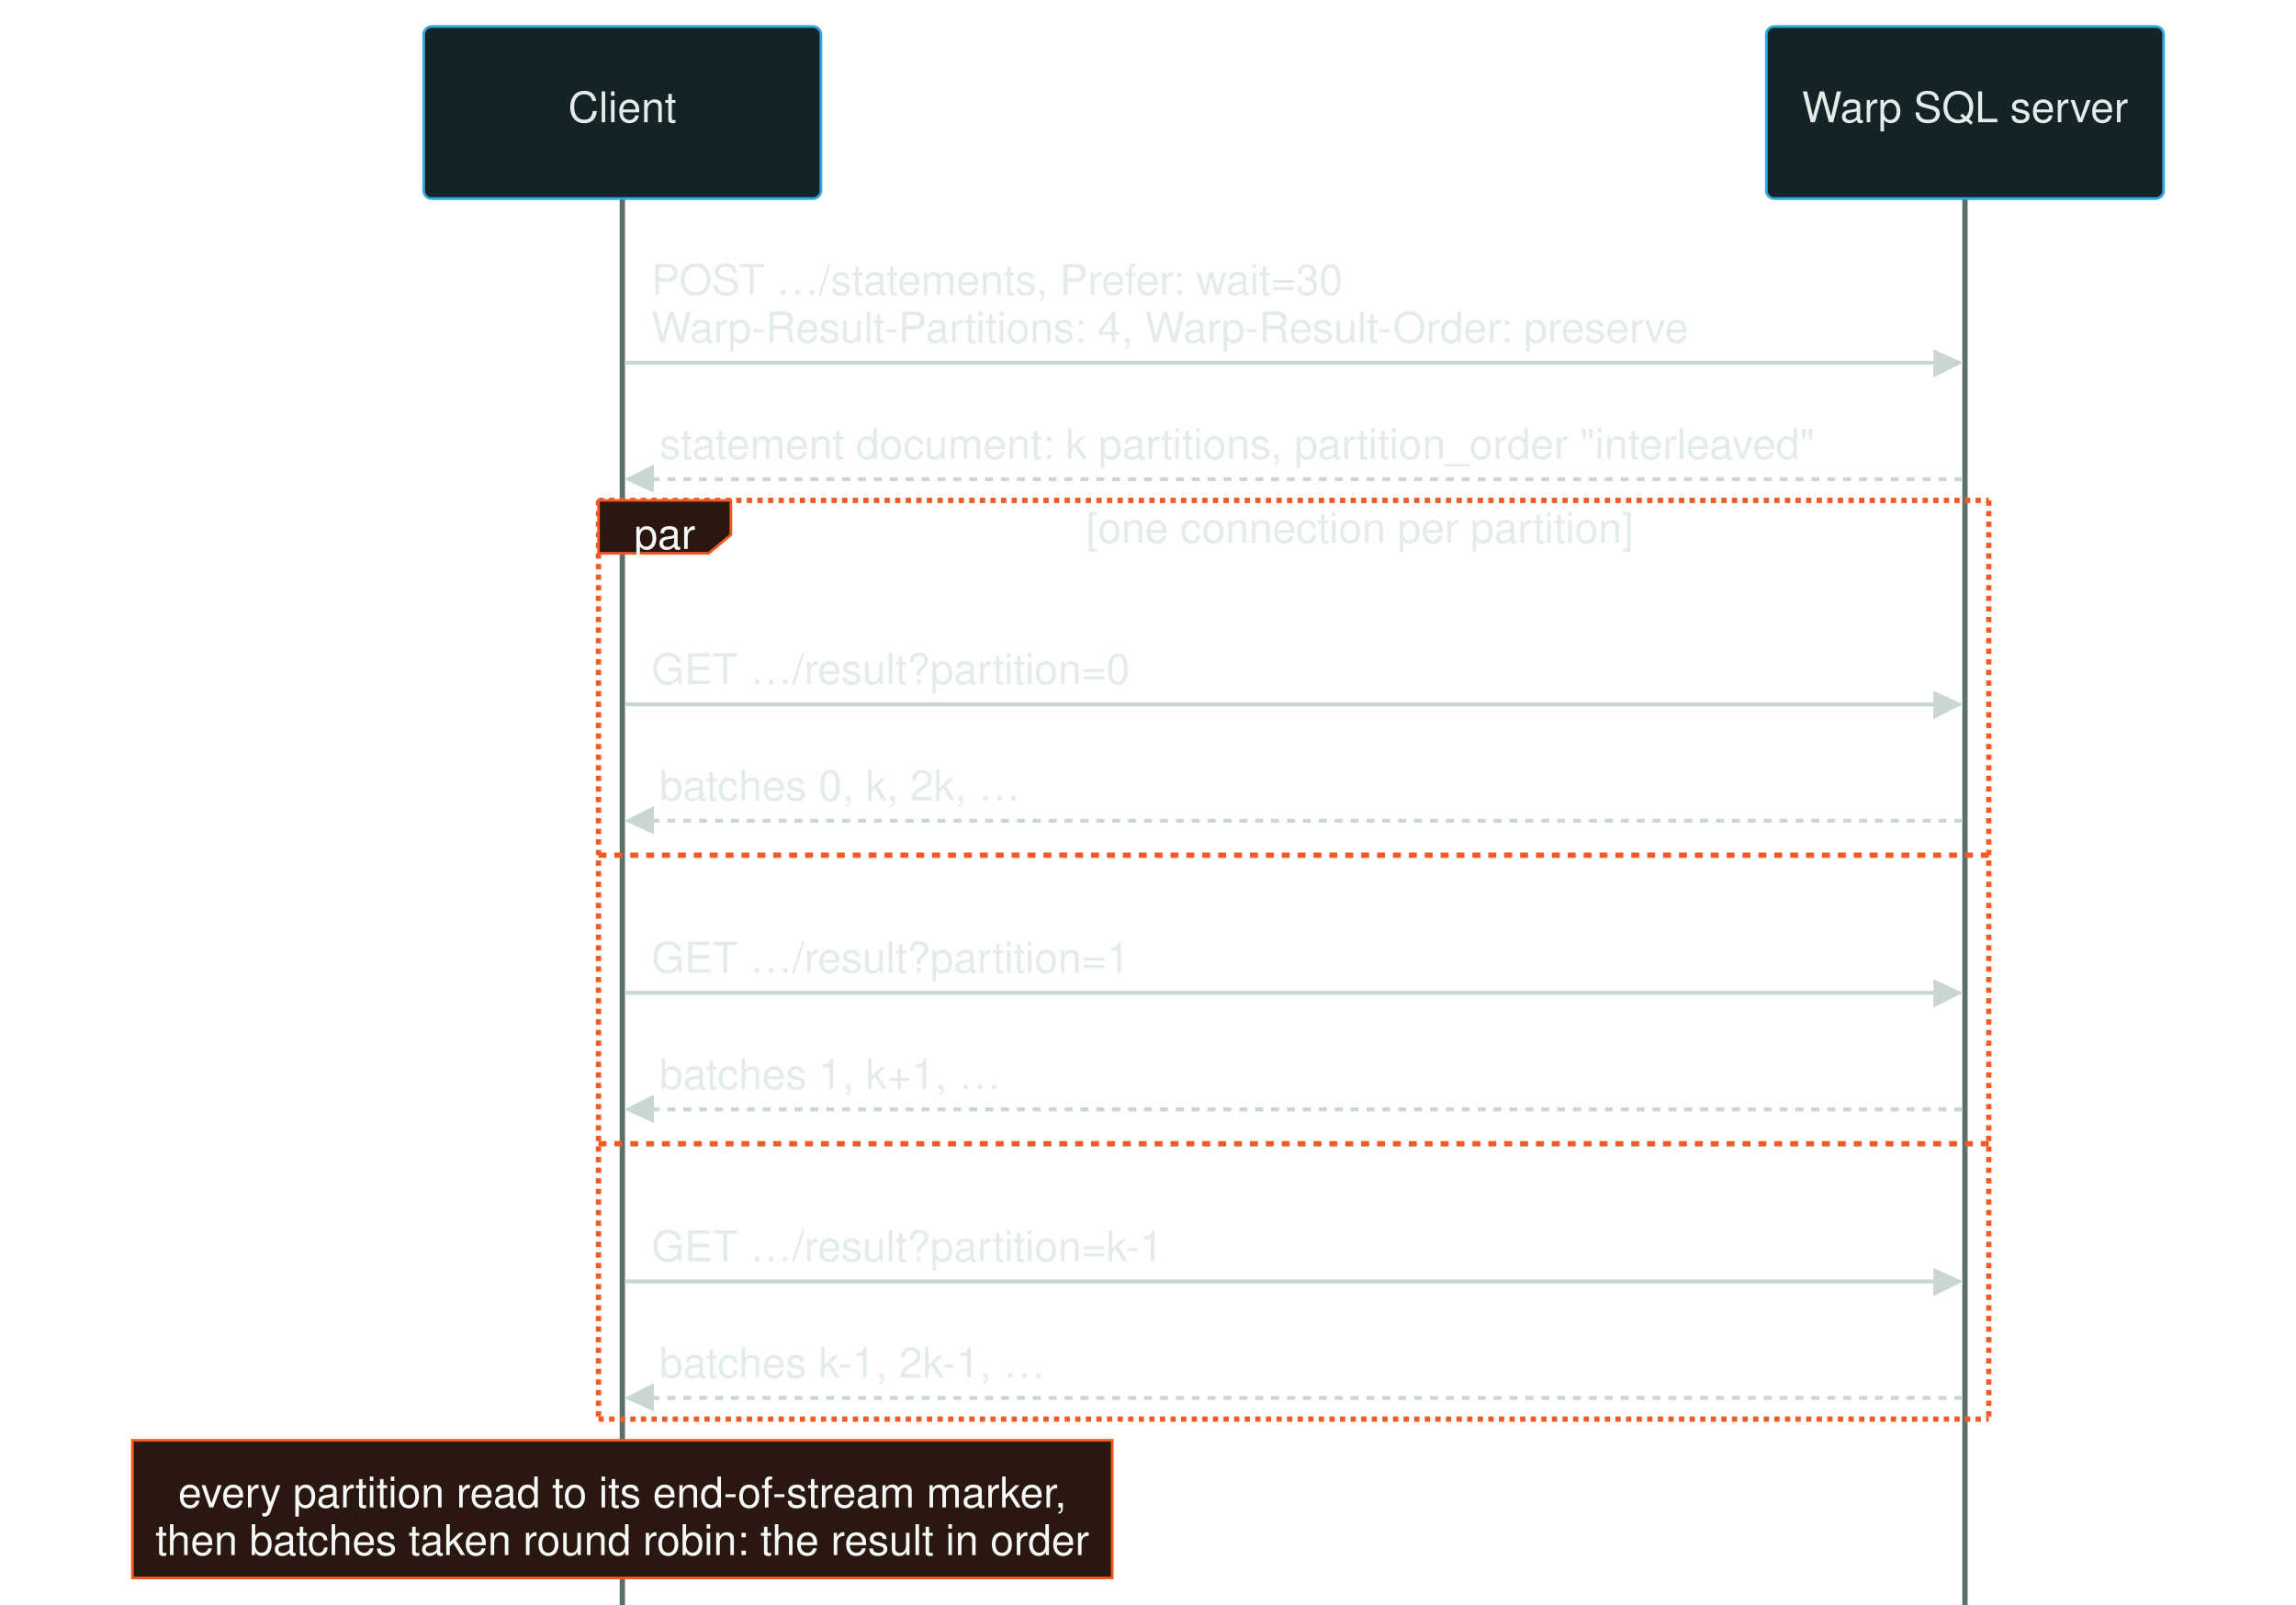
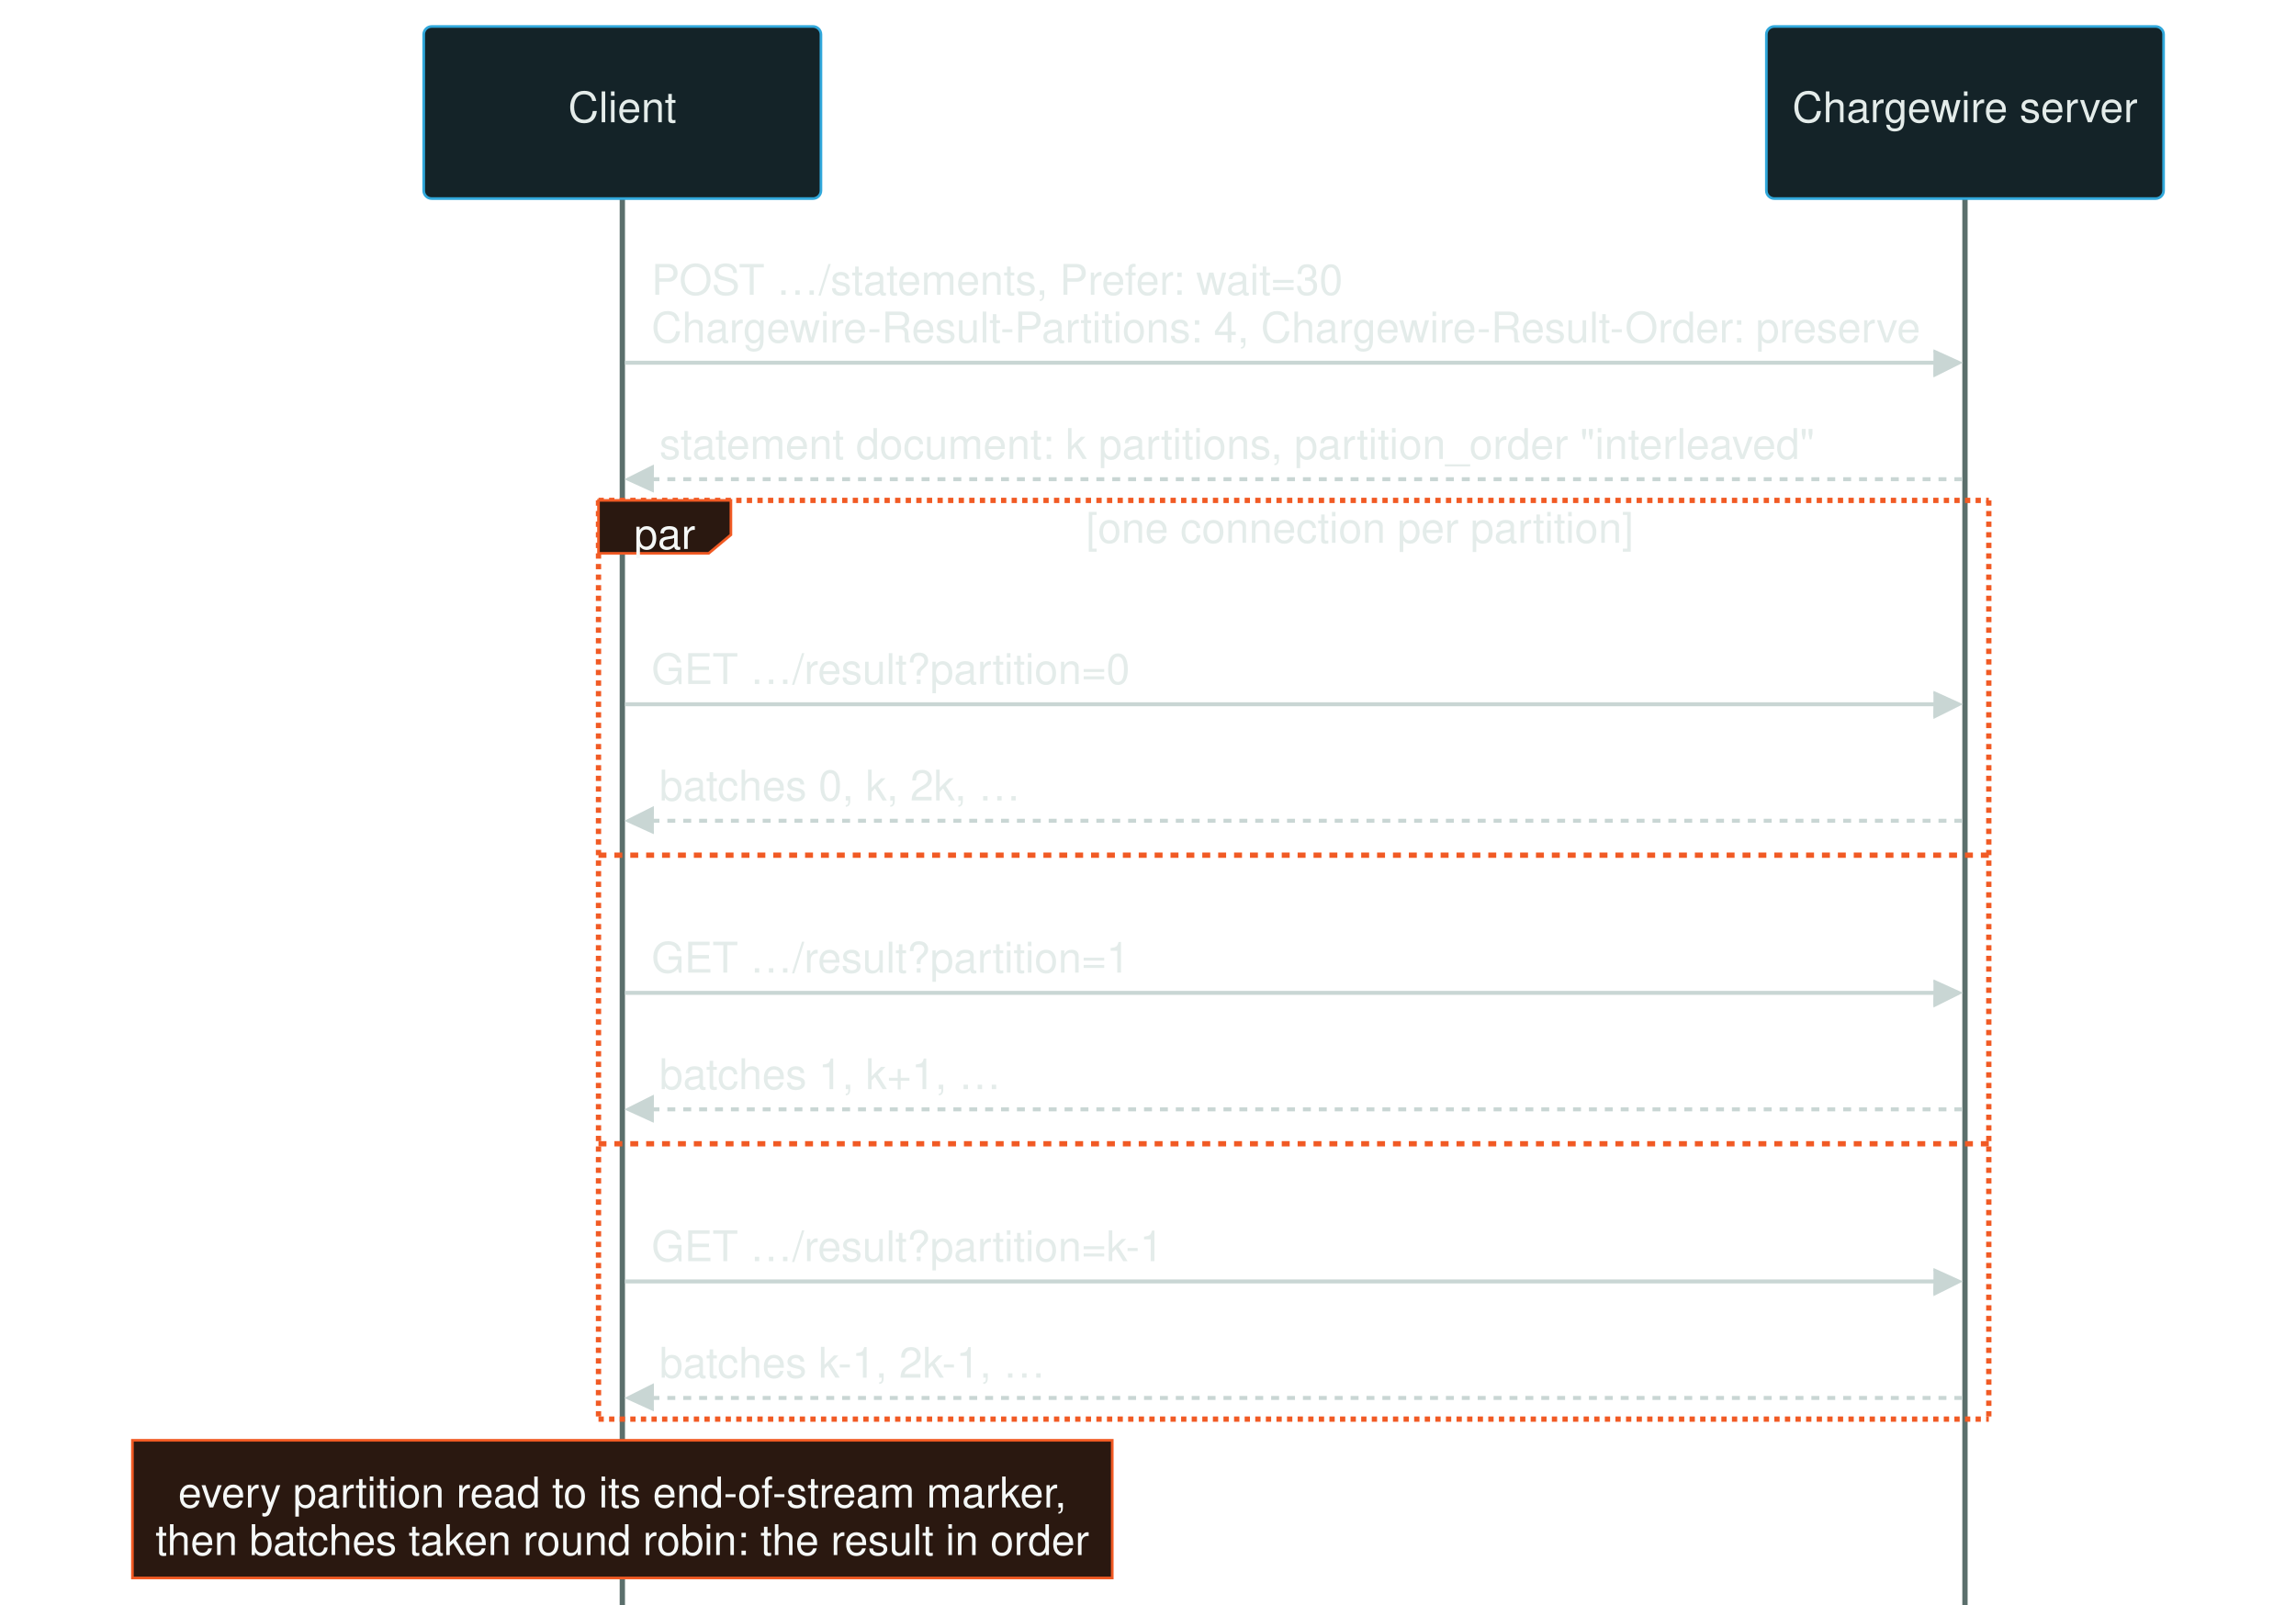
<svg xmlns="http://www.w3.org/2000/svg" data-source-sha256="d31393e8c883d55aa643cdd392aa1ed1b60164da1c94ed0fba039749fddec485" id="d-partitioned-results-dark" width="867" height="606" viewBox="-160 -10 867 606" role="graphics-document document" aria-roledescription="sequence">
  <g>
    <line id="actor29" x1="582" y1="65" x2="582" y2="2000" class="actor-line 200" stroke-width="0.5px" stroke="#999" name="S" data-et="life-line" data-id="S" />
    <g id="root-29" data-et="participant" data-type="participant" data-id="S">
      <rect x="507" y="0" fill="#eaeaea" stroke="#666" width="150" height="65" name="S" rx="3" ry="3" class="actor actor-top" />
      <text x="582" y="32.5" dominant-baseline="central" alignment-baseline="central" class="actor actor-box" style="text-anchor: middle; font-size: 16px; font-weight: 400; font-family: Helvetica, Arial, &quot;Liberation Sans&quot;, sans-serif;">
-         <tspan x="582" dy="0">Warp SQL server</tspan>
+         <tspan x="582" dy="0">Chargewire server</tspan>
      </text>
    </g>
  </g>
  <g>
    <line id="actor28" x1="75" y1="65" x2="75" y2="2000" class="actor-line 200" stroke-width="0.5px" stroke="#999" name="C" data-et="life-line" data-id="C" />
    <g id="root-28" data-et="participant" data-type="participant" data-id="C">
      <rect x="0" y="0" fill="#eaeaea" stroke="#666" width="150" height="65" name="C" rx="3" ry="3" class="actor actor-top" />
      <text x="75" y="32.5" dominant-baseline="central" alignment-baseline="central" class="actor actor-box" style="text-anchor: middle; font-size: 16px; font-weight: 400; font-family: Helvetica, Arial, &quot;Liberation Sans&quot;, sans-serif;">
        <tspan x="75" dy="0">Client</tspan>
      </text>
    </g>
  </g>
  <style>#d-partitioned-results-dark{font-family:Helvetica,Arial,'Liberation Sans',sans-serif;font-size:16px;fill:#e4ecea;}@keyframes edge-animation-frame{from{stroke-dashoffset:0;}}@keyframes dash{to{stroke-dashoffset:0;}}#d-partitioned-results-dark .edge-animation-slow{stroke-dasharray:9,5!important;stroke-dashoffset:900;animation:dash 50s linear infinite;stroke-linecap:round;}#d-partitioned-results-dark .edge-animation-fast{stroke-dasharray:9,5!important;stroke-dashoffset:900;animation:dash 20s linear infinite;stroke-linecap:round;}#d-partitioned-results-dark .error-icon{fill:hsl(15, 33.333%, 16.765%);}#d-partitioned-results-dark .error-text{fill:rgb(198, 219.375, 226.5);stroke:rgb(198, 219.375, 226.5);}#d-partitioned-results-dark .edge-thickness-normal{stroke-width:1px;}#d-partitioned-results-dark .edge-thickness-thick{stroke-width:3.5px;}#d-partitioned-results-dark .edge-pattern-solid{stroke-dasharray:0;}#d-partitioned-results-dark .edge-thickness-invisible{stroke-width:0;fill:none;}#d-partitioned-results-dark .edge-pattern-dashed{stroke-dasharray:3;}#d-partitioned-results-dark .edge-pattern-dotted{stroke-dasharray:2;}#d-partitioned-results-dark .marker{fill:#f4ebe9;stroke:#f4ebe9;}#d-partitioned-results-dark .marker.cross{stroke:#f4ebe9;}#d-partitioned-results-dark svg{font-family:Helvetica,Arial,'Liberation Sans',sans-serif;font-size:16px;}#d-partitioned-results-dark p{margin:0;}#d-partitioned-results-dark .actor{stroke:#31a8db;fill:#142328;stroke-width:1;}#d-partitioned-results-dark rect.actor.outer-path[data-look="neo"]{filter:drop-shadow( 1px 2px 2px rgba(185,185,185,1));}#d-partitioned-results-dark rect.note[data-look="neo"]{stroke:#f15a24;fill:#2a1810;filter:drop-shadow( 1px 2px 2px rgba(185,185,185,1));}#d-partitioned-results-dark text.actor&gt;tspan{fill:#e4ecea;stroke:none;}#d-partitioned-results-dark .actor-line{stroke:#5b6f6c;}#d-partitioned-results-dark .innerArc{stroke-width:1.5;stroke-dasharray:none;}#d-partitioned-results-dark .messageLine0{stroke-width:1.5;stroke-dasharray:none;stroke:#c9d6d4;}#d-partitioned-results-dark .messageLine1{stroke-width:1.5;stroke-dasharray:2,2;stroke:#c9d6d4;}#d-partitioned-results-dark [id$="-arrowhead"] path{fill:#c9d6d4;stroke:#c9d6d4;}#d-partitioned-results-dark .sequenceNumber{fill:#0b1416;}#d-partitioned-results-dark [id$="-sequencenumber"]{fill:#c9d6d4;}#d-partitioned-results-dark [id$="-crosshead"] path{fill:#c9d6d4;stroke:#c9d6d4;}#d-partitioned-results-dark .messageText{fill:#e4ecea;stroke:none;}#d-partitioned-results-dark .labelBox{stroke:#f15a24;fill:#2a1810;filter:none;}#d-partitioned-results-dark .labelText,#d-partitioned-results-dark .labelText&gt;tspan{fill:#f5f8f7;stroke:none;}#d-partitioned-results-dark .loopText,#d-partitioned-results-dark .loopText&gt;tspan{fill:#e4ecea;stroke:none;}#d-partitioned-results-dark .sectionTitle,#d-partitioned-results-dark .sectionTitle&gt;tspan{fill:#e4ecea;stroke:none;}#d-partitioned-results-dark .loopLine{stroke-width:2px;stroke-dasharray:2,2;stroke:#f15a24;fill:#f15a24;}#d-partitioned-results-dark .note{stroke:#f15a24;fill:#2a1810;}#d-partitioned-results-dark .noteText,#d-partitioned-results-dark .noteText&gt;tspan{fill:#f5f8f7;stroke:none;font-weight:normal;}#d-partitioned-results-dark .activation0{fill:#1f3a44;stroke:#31a8db;}#d-partitioned-results-dark .activation1{fill:#1f3a44;stroke:#31a8db;}#d-partitioned-results-dark .activation2{fill:#1f3a44;stroke:#31a8db;}#d-partitioned-results-dark .actorPopupMenu{position:absolute;}#d-partitioned-results-dark .actorPopupMenuPanel{position:absolute;fill:#142328;box-shadow:0px 8px 16px 0px rgba(0,0,0,0.2);filter:drop-shadow(3px 5px 2px rgb(0 0 0 / 0.4));}#d-partitioned-results-dark .actor-man circle,#d-partitioned-results-dark line{fill:#142328;stroke-width:2px;}#d-partitioned-results-dark g rect.rect{filter:drop-shadow( 1px 2px 2px rgba(185,185,185,1));stroke:#31a8db;}#d-partitioned-results-dark .node .neo-node{stroke:#31a8db;}#d-partitioned-results-dark [data-look="neo"].node rect,#d-partitioned-results-dark [data-look="neo"].cluster rect,#d-partitioned-results-dark [data-look="neo"].node polygon{stroke:url(#d-partitioned-results-dark-gradient);filter:drop-shadow( 1px 2px 2px rgba(185,185,185,1));}#d-partitioned-results-dark [data-look="neo"].swimlane.cluster rect{filter:none;}#d-partitioned-results-dark [data-look="neo"].node path{stroke:url(#d-partitioned-results-dark-gradient);stroke-width:1px;}#d-partitioned-results-dark [data-look="neo"].node .outer-path{filter:drop-shadow( 1px 2px 2px rgba(185,185,185,1));}#d-partitioned-results-dark [data-look="neo"].node .neo-line path{stroke:#31a8db;filter:none;}#d-partitioned-results-dark [data-look="neo"].node circle{stroke:url(#d-partitioned-results-dark-gradient);filter:drop-shadow( 1px 2px 2px rgba(185,185,185,1));}#d-partitioned-results-dark [data-look="neo"].node circle .state-start{fill:#000000;}#d-partitioned-results-dark [data-look="neo"].icon-shape .icon{fill:url(#d-partitioned-results-dark-gradient);filter:drop-shadow( 1px 2px 2px rgba(185,185,185,1));}#d-partitioned-results-dark [data-look="neo"].icon-shape .icon-neo path{stroke:url(#d-partitioned-results-dark-gradient);filter:drop-shadow( 1px 2px 2px rgba(185,185,185,1));}#d-partitioned-results-dark :root{--mermaid-font-family:Helvetica,Arial,'Liberation Sans',sans-serif;}</style>
  <g />
  <defs>
    <symbol id="d-partitioned-results-dark-computer" width="24" height="24">
      <path transform="scale(.5)" d="M2 2v13h20v-13h-20zm18 11h-16v-9h16v9zm-10.228 6l.466-1h3.524l.467 1h-4.457zm14.228 3h-24l2-6h2.104l-1.33 4h18.45l-1.297-4h2.073l2 6zm-5-10h-14v-7h14v7z" />
    </symbol>
  </defs>
  <defs>
    <symbol id="d-partitioned-results-dark-database" fill-rule="evenodd" clip-rule="evenodd">
      <path transform="scale(.5)" d="M12.258.001l.256.004.255.005.253.008.251.01.249.012.247.015.246.016.242.019.241.02.239.023.236.024.233.027.231.028.229.031.225.032.223.034.22.036.217.038.214.04.211.041.208.043.205.045.201.046.198.048.194.05.191.051.187.053.183.054.18.056.175.057.172.059.168.06.163.061.16.063.155.064.15.066.074.033.073.033.071.034.07.034.069.035.068.035.067.035.066.035.064.036.064.036.062.036.06.036.06.037.058.037.058.037.055.038.055.038.053.038.052.038.051.039.05.039.048.039.047.039.045.04.044.04.043.04.041.04.04.041.039.041.037.041.036.041.034.041.033.042.032.042.03.042.029.042.027.042.026.043.024.043.023.043.021.043.02.043.018.044.017.043.015.044.013.044.012.044.011.045.009.044.007.045.006.045.004.045.002.045.001.045v17l-.001.045-.002.045-.004.045-.006.045-.007.045-.009.044-.011.045-.012.044-.013.044-.015.044-.017.043-.018.044-.02.043-.021.043-.023.043-.024.043-.026.043-.027.042-.029.042-.03.042-.032.042-.033.042-.034.041-.036.041-.037.041-.039.041-.04.041-.041.04-.043.04-.044.04-.045.04-.047.039-.048.039-.05.039-.051.039-.052.038-.053.038-.055.038-.055.038-.058.037-.058.037-.06.037-.06.036-.062.036-.064.036-.064.036-.066.035-.067.035-.068.035-.069.035-.07.034-.071.034-.073.033-.074.033-.15.066-.155.064-.16.063-.163.061-.168.06-.172.059-.175.057-.18.056-.183.054-.187.053-.191.051-.194.05-.198.048-.201.046-.205.045-.208.043-.211.041-.214.04-.217.038-.22.036-.223.034-.225.032-.229.031-.231.028-.233.027-.236.024-.239.023-.241.02-.242.019-.246.016-.247.015-.249.012-.251.01-.253.008-.255.005-.256.004-.258.001-.258-.001-.256-.004-.255-.005-.253-.008-.251-.01-.249-.012-.247-.015-.245-.016-.243-.019-.241-.02-.238-.023-.236-.024-.234-.027-.231-.028-.228-.031-.226-.032-.223-.034-.22-.036-.217-.038-.214-.04-.211-.041-.208-.043-.204-.045-.201-.046-.198-.048-.195-.05-.19-.051-.187-.053-.184-.054-.179-.056-.176-.057-.172-.059-.167-.06-.164-.061-.159-.063-.155-.064-.151-.066-.074-.033-.072-.033-.072-.034-.07-.034-.069-.035-.068-.035-.067-.035-.066-.035-.064-.036-.063-.036-.062-.036-.061-.036-.06-.037-.058-.037-.057-.037-.056-.038-.055-.038-.053-.038-.052-.038-.051-.039-.049-.039-.049-.039-.046-.039-.046-.04-.044-.04-.043-.04-.041-.04-.04-.041-.039-.041-.037-.041-.036-.041-.034-.041-.033-.042-.032-.042-.03-.042-.029-.042-.027-.042-.026-.043-.024-.043-.023-.043-.021-.043-.02-.043-.018-.044-.017-.043-.015-.044-.013-.044-.012-.044-.011-.045-.009-.044-.007-.045-.006-.045-.004-.045-.002-.045-.001-.045v-17l.001-.045.002-.045.004-.045.006-.045.007-.045.009-.044.011-.045.012-.044.013-.044.015-.044.017-.043.018-.044.02-.043.021-.043.023-.043.024-.043.026-.043.027-.042.029-.042.03-.042.032-.042.033-.042.034-.041.036-.041.037-.041.039-.041.04-.041.041-.04.043-.04.044-.04.046-.04.046-.039.049-.039.049-.039.051-.039.052-.038.053-.038.055-.038.056-.038.057-.037.058-.037.06-.037.061-.036.062-.036.063-.036.064-.036.066-.035.067-.035.068-.035.069-.035.07-.034.072-.034.072-.033.074-.033.151-.066.155-.064.159-.063.164-.061.167-.06.172-.059.176-.057.179-.056.184-.054.187-.053.19-.051.195-.05.198-.048.201-.046.204-.045.208-.043.211-.041.214-.04.217-.038.22-.036.223-.034.226-.032.228-.031.231-.028.234-.027.236-.024.238-.023.241-.02.243-.019.245-.016.247-.015.249-.012.251-.01.253-.008.255-.005.256-.004.258-.001.258.001zm-9.258 20.499v.01l.001.021.003.021.004.022.005.021.006.022.007.022.009.023.01.022.011.023.012.023.013.023.015.023.016.024.017.023.018.024.019.024.021.024.022.025.023.024.024.025.052.049.056.05.061.051.066.051.07.051.075.051.079.052.084.052.088.052.092.052.097.052.102.051.105.052.11.052.114.051.119.051.123.051.127.05.131.05.135.05.139.048.144.049.147.047.152.047.155.047.16.045.163.045.167.043.171.043.176.041.178.041.183.039.187.039.19.037.194.035.197.035.202.033.204.031.209.03.212.029.216.027.219.025.222.024.226.021.23.02.233.018.236.016.24.015.243.012.246.01.249.008.253.005.256.004.259.001.26-.001.257-.004.254-.005.25-.008.247-.011.244-.012.241-.014.237-.016.233-.018.231-.021.226-.021.224-.024.22-.026.216-.027.212-.028.21-.031.205-.031.202-.034.198-.034.194-.036.191-.037.187-.039.183-.04.179-.04.175-.042.172-.043.168-.044.163-.045.16-.046.155-.046.152-.047.148-.048.143-.049.139-.049.136-.05.131-.05.126-.05.123-.051.118-.052.114-.051.11-.052.106-.052.101-.052.096-.052.092-.052.088-.053.083-.051.079-.052.074-.052.07-.051.065-.051.06-.051.056-.05.051-.05.023-.024.023-.025.021-.024.02-.024.019-.024.018-.024.017-.024.015-.023.014-.024.013-.023.012-.023.01-.023.01-.022.008-.022.006-.022.006-.022.004-.022.004-.021.001-.021.001-.021v-4.127l-.077.055-.08.053-.083.054-.085.053-.087.052-.09.052-.093.051-.095.05-.097.05-.1.049-.102.049-.105.048-.106.047-.109.047-.111.046-.114.045-.115.045-.118.044-.12.043-.122.042-.124.042-.126.041-.128.04-.13.04-.132.038-.134.038-.135.037-.138.037-.139.035-.142.035-.143.034-.144.033-.147.032-.148.031-.15.03-.151.03-.153.029-.154.027-.156.027-.158.026-.159.025-.161.024-.162.023-.163.022-.165.021-.166.02-.167.019-.169.018-.169.017-.171.016-.173.015-.173.014-.175.013-.175.012-.177.011-.178.01-.179.008-.179.008-.181.006-.182.005-.182.004-.184.003-.184.002h-.37l-.184-.002-.184-.003-.182-.004-.182-.005-.181-.006-.179-.008-.179-.008-.178-.01-.176-.011-.176-.012-.175-.013-.173-.014-.172-.015-.171-.016-.17-.017-.169-.018-.167-.019-.166-.02-.165-.021-.163-.022-.162-.023-.161-.024-.159-.025-.157-.026-.156-.027-.155-.027-.153-.029-.151-.03-.15-.03-.148-.031-.146-.032-.145-.033-.143-.034-.141-.035-.14-.035-.137-.037-.136-.037-.134-.038-.132-.038-.13-.04-.128-.04-.126-.041-.124-.042-.122-.042-.12-.044-.117-.043-.116-.045-.113-.045-.112-.046-.109-.047-.106-.047-.105-.048-.102-.049-.1-.049-.097-.05-.095-.05-.093-.052-.09-.051-.087-.052-.085-.053-.083-.054-.08-.054-.077-.054v4.127zm0-5.654v.011l.001.021.003.021.004.021.005.022.006.022.007.022.009.022.01.022.011.023.012.023.013.023.015.024.016.023.017.024.018.024.019.024.021.024.022.024.023.025.024.024.052.05.056.05.061.05.066.051.07.051.075.052.079.051.084.052.088.052.092.052.097.052.102.052.105.052.11.051.114.051.119.052.123.05.127.051.131.05.135.049.139.049.144.048.147.048.152.047.155.046.16.045.163.045.167.044.171.042.176.042.178.04.183.04.187.038.19.037.194.036.197.034.202.033.204.032.209.03.212.028.216.027.219.025.222.024.226.022.23.02.233.018.236.016.24.014.243.012.246.01.249.008.253.006.256.003.259.001.26-.001.257-.003.254-.006.25-.008.247-.01.244-.012.241-.015.237-.016.233-.018.231-.02.226-.022.224-.024.22-.025.216-.027.212-.029.21-.03.205-.032.202-.033.198-.035.194-.036.191-.037.187-.039.183-.039.179-.041.175-.042.172-.043.168-.044.163-.045.16-.045.155-.047.152-.047.148-.048.143-.048.139-.05.136-.049.131-.05.126-.051.123-.051.118-.051.114-.052.11-.052.106-.052.101-.052.096-.052.092-.052.088-.052.083-.052.079-.052.074-.051.07-.052.065-.051.06-.05.056-.051.051-.049.023-.025.023-.024.021-.025.02-.024.019-.024.018-.024.017-.024.015-.023.014-.023.013-.024.012-.022.01-.023.01-.023.008-.022.006-.022.006-.022.004-.021.004-.022.001-.021.001-.021v-4.139l-.077.054-.08.054-.083.054-.085.052-.087.053-.09.051-.093.051-.095.051-.097.05-.1.049-.102.049-.105.048-.106.047-.109.047-.111.046-.114.045-.115.044-.118.044-.12.044-.122.042-.124.042-.126.041-.128.04-.13.039-.132.039-.134.038-.135.037-.138.036-.139.036-.142.035-.143.033-.144.033-.147.033-.148.031-.15.03-.151.03-.153.028-.154.028-.156.027-.158.026-.159.025-.161.024-.162.023-.163.022-.165.021-.166.02-.167.019-.169.018-.169.017-.171.016-.173.015-.173.014-.175.013-.175.012-.177.011-.178.009-.179.009-.179.007-.181.007-.182.005-.182.004-.184.003-.184.002h-.37l-.184-.002-.184-.003-.182-.004-.182-.005-.181-.007-.179-.007-.179-.009-.178-.009-.176-.011-.176-.012-.175-.013-.173-.014-.172-.015-.171-.016-.17-.017-.169-.018-.167-.019-.166-.02-.165-.021-.163-.022-.162-.023-.161-.024-.159-.025-.157-.026-.156-.027-.155-.028-.153-.028-.151-.03-.15-.03-.148-.031-.146-.033-.145-.033-.143-.033-.141-.035-.14-.036-.137-.036-.136-.037-.134-.038-.132-.039-.13-.039-.128-.04-.126-.041-.124-.042-.122-.043-.12-.043-.117-.044-.116-.044-.113-.046-.112-.046-.109-.046-.106-.047-.105-.048-.102-.049-.1-.049-.097-.05-.095-.051-.093-.051-.09-.051-.087-.053-.085-.052-.083-.054-.08-.054-.077-.054v4.139zm0-5.666v.011l.001.02.003.022.004.021.005.022.006.021.007.022.009.023.01.022.011.023.012.023.013.023.015.023.016.024.017.024.018.023.019.024.021.025.022.024.023.024.024.025.052.05.056.05.061.05.066.051.07.051.075.052.079.051.084.052.088.052.092.052.097.052.102.052.105.051.11.052.114.051.119.051.123.051.127.05.131.05.135.05.139.049.144.048.147.048.152.047.155.046.16.045.163.045.167.043.171.043.176.042.178.04.183.04.187.038.19.037.194.036.197.034.202.033.204.032.209.03.212.028.216.027.219.025.222.024.226.021.23.02.233.018.236.017.24.014.243.012.246.01.249.008.253.006.256.003.259.001.26-.001.257-.003.254-.006.25-.008.247-.01.244-.013.241-.014.237-.016.233-.018.231-.02.226-.022.224-.024.22-.025.216-.027.212-.029.21-.03.205-.032.202-.033.198-.035.194-.036.191-.037.187-.039.183-.039.179-.041.175-.042.172-.043.168-.044.163-.045.16-.045.155-.047.152-.047.148-.048.143-.049.139-.049.136-.049.131-.051.126-.05.123-.051.118-.052.114-.051.11-.052.106-.052.101-.052.096-.052.092-.052.088-.052.083-.052.079-.052.074-.052.07-.051.065-.051.06-.051.056-.05.051-.049.023-.025.023-.025.021-.024.02-.024.019-.024.018-.024.017-.024.015-.023.014-.024.013-.023.012-.023.01-.022.01-.023.008-.022.006-.022.006-.022.004-.022.004-.021.001-.021.001-.021v-4.153l-.077.054-.08.054-.083.053-.085.053-.087.053-.09.051-.093.051-.095.051-.097.05-.1.049-.102.048-.105.048-.106.048-.109.046-.111.046-.114.046-.115.044-.118.044-.12.043-.122.043-.124.042-.126.041-.128.04-.13.039-.132.039-.134.038-.135.037-.138.036-.139.036-.142.034-.143.034-.144.033-.147.032-.148.032-.15.03-.151.03-.153.028-.154.028-.156.027-.158.026-.159.024-.161.024-.162.023-.163.023-.165.021-.166.02-.167.019-.169.018-.169.017-.171.016-.173.015-.173.014-.175.013-.175.012-.177.01-.178.01-.179.009-.179.007-.181.006-.182.006-.182.004-.184.003-.184.001-.185.001-.185-.001-.184-.001-.184-.003-.182-.004-.182-.006-.181-.006-.179-.007-.179-.009-.178-.01-.176-.01-.176-.012-.175-.013-.173-.014-.172-.015-.171-.016-.17-.017-.169-.018-.167-.019-.166-.02-.165-.021-.163-.023-.162-.023-.161-.024-.159-.024-.157-.026-.156-.027-.155-.028-.153-.028-.151-.03-.15-.03-.148-.032-.146-.032-.145-.033-.143-.034-.141-.034-.14-.036-.137-.036-.136-.037-.134-.038-.132-.039-.13-.039-.128-.041-.126-.041-.124-.041-.122-.043-.12-.043-.117-.044-.116-.044-.113-.046-.112-.046-.109-.046-.106-.048-.105-.048-.102-.048-.1-.05-.097-.049-.095-.051-.093-.051-.09-.052-.087-.052-.085-.053-.083-.053-.08-.054-.077-.054v4.153zm8.74-8.179l-.257.004-.254.005-.25.008-.247.011-.244.012-.241.014-.237.016-.233.018-.231.021-.226.022-.224.023-.22.026-.216.027-.212.028-.21.031-.205.032-.202.033-.198.034-.194.036-.191.038-.187.038-.183.04-.179.041-.175.042-.172.043-.168.043-.163.045-.16.046-.155.046-.152.048-.148.048-.143.048-.139.049-.136.05-.131.05-.126.051-.123.051-.118.051-.114.052-.11.052-.106.052-.101.052-.096.052-.092.052-.088.052-.083.052-.079.052-.074.051-.07.052-.065.051-.06.05-.056.05-.051.05-.023.025-.023.024-.021.024-.02.025-.019.024-.018.024-.017.023-.015.024-.014.023-.013.023-.012.023-.01.023-.01.022-.008.022-.006.023-.006.021-.004.022-.004.021-.001.021-.001.021.001.021.001.021.004.021.004.022.006.021.006.023.008.022.01.022.01.023.012.023.013.023.014.023.015.024.017.023.018.024.019.024.02.025.021.024.023.024.023.025.051.05.056.05.06.05.065.051.07.052.074.051.079.052.083.052.088.052.092.052.096.052.101.052.106.052.11.052.114.052.118.051.123.051.126.051.131.05.136.05.139.049.143.048.148.048.152.048.155.046.16.046.163.045.168.043.172.043.175.042.179.041.183.04.187.038.191.038.194.036.198.034.202.033.205.032.21.031.212.028.216.027.22.026.224.023.226.022.231.021.233.018.237.016.241.014.244.012.247.011.25.008.254.005.257.004.26.001.26-.001.257-.004.254-.005.25-.008.247-.011.244-.012.241-.014.237-.016.233-.018.231-.021.226-.022.224-.023.22-.026.216-.027.212-.028.21-.031.205-.032.202-.033.198-.034.194-.036.191-.038.187-.038.183-.04.179-.041.175-.042.172-.043.168-.043.163-.045.16-.046.155-.046.152-.048.148-.048.143-.048.139-.049.136-.05.131-.05.126-.051.123-.051.118-.051.114-.052.11-.052.106-.052.101-.052.096-.052.092-.052.088-.052.083-.052.079-.052.074-.051.07-.052.065-.051.06-.05.056-.05.051-.05.023-.025.023-.024.021-.024.02-.025.019-.024.018-.024.017-.023.015-.024.014-.023.013-.023.012-.023.01-.023.01-.022.008-.022.006-.023.006-.021.004-.022.004-.021.001-.021.001-.021-.001-.021-.001-.021-.004-.021-.004-.022-.006-.021-.006-.023-.008-.022-.01-.022-.01-.023-.012-.023-.013-.023-.014-.023-.015-.024-.017-.023-.018-.024-.019-.024-.02-.025-.021-.024-.023-.024-.023-.025-.051-.05-.056-.05-.06-.05-.065-.051-.07-.052-.074-.051-.079-.052-.083-.052-.088-.052-.092-.052-.096-.052-.101-.052-.106-.052-.11-.052-.114-.052-.118-.051-.123-.051-.126-.051-.131-.05-.136-.05-.139-.049-.143-.048-.148-.048-.152-.048-.155-.046-.16-.046-.163-.045-.168-.043-.172-.043-.175-.042-.179-.041-.183-.04-.187-.038-.191-.038-.194-.036-.198-.034-.202-.033-.205-.032-.21-.031-.212-.028-.216-.027-.22-.026-.224-.023-.226-.022-.231-.021-.233-.018-.237-.016-.241-.014-.244-.012-.247-.011-.25-.008-.254-.005-.257-.004-.26-.001-.26.001z" />
    </symbol>
  </defs>
  <defs>
    <symbol id="d-partitioned-results-dark-clock" width="24" height="24">
      <path transform="scale(.5)" d="M12 2c5.514 0 10 4.486 10 10s-4.486 10-10 10-10-4.486-10-10 4.486-10 10-10zm0-2c-6.627 0-12 5.373-12 12s5.373 12 12 12 12-5.373 12-12-5.373-12-12-12zm5.848 12.459c.202.038.202.333.001.372-1.907.361-6.045 1.111-6.547 1.111-.719 0-1.301-.582-1.301-1.301 0-.512.77-5.447 1.125-7.445.034-.192.312-.181.343.014l.985 6.238 5.394 1.011z" />
    </symbol>
  </defs>
  <defs>
    <marker id="d-partitioned-results-dark-arrowhead" refX="7.9" refY="5" markerUnits="userSpaceOnUse" markerWidth="12" markerHeight="12" orient="auto-start-reverse">
      <path d="M -1 0 L 10 5 L 0 10 z" />
    </marker>
  </defs>
  <defs>
    <marker id="d-partitioned-results-dark-crosshead" markerWidth="15" markerHeight="8" orient="auto" refX="4" refY="4.5">
      <path fill="none" stroke="#000000" stroke-width="1pt" d="M 1,2 L 6,7 M 6,2 L 1,7" style="stroke-dasharray: 0, 0;" />
    </marker>
  </defs>
  <defs>
    <marker id="d-partitioned-results-dark-filled-head" refX="15.5" refY="7" markerWidth="20" markerHeight="28" orient="auto">
      <path d="M 18,7 L9,13 L14,7 L9,1 Z" />
    </marker>
  </defs>
  <defs>
    <marker id="d-partitioned-results-dark-sequencenumber" refX="15" refY="15" markerWidth="60" markerHeight="40" orient="auto">
      <circle cx="15" cy="15" r="6" />
    </marker>
  </defs>
  <defs>
    <marker id="d-partitioned-results-dark-solidTopArrowHead" refX="7.9" refY="7.25" markerUnits="userSpaceOnUse" markerWidth="12" markerHeight="12" orient="auto-start-reverse">
      <path d="M 0 0 L 10 8 L 0 8 z" />
    </marker>
  </defs>
  <defs>
    <marker id="d-partitioned-results-dark-solidBottomArrowHead" refX="7.9" refY="0.75" markerUnits="userSpaceOnUse" markerWidth="12" markerHeight="12" orient="auto-start-reverse">
      <path d="M 0 0 L 10 0 L 0 8 z" />
    </marker>
  </defs>
  <defs>
    <marker id="d-partitioned-results-dark-stickTopArrowHead" refX="7.5" refY="7" markerUnits="userSpaceOnUse" markerWidth="12" markerHeight="12" orient="auto-start-reverse">
      <path d="M 0 0 L 7 7" stroke="black" stroke-width="1.5" fill="none" />
    </marker>
  </defs>
  <defs>
    <marker id="d-partitioned-results-dark-stickBottomArrowHead" refX="7.5" refY="0" markerUnits="userSpaceOnUse" markerWidth="12" markerHeight="12" orient="auto-start-reverse">
      <path d="M 0 7 L 7 0" stroke="black" stroke-width="1.5" fill="none" />
    </marker>
  </defs>
  <g data-et="control-structure" data-id="i11">
    <line x1="66" y1="179" x2="591" y2="179" class="loopLine" />
    <line x1="591" y1="179" x2="591" y2="526" class="loopLine" />
    <line x1="66" y1="526" x2="591" y2="526" class="loopLine" />
    <line x1="66" y1="179" x2="66" y2="526" class="loopLine" />
    <line x1="66" y1="313" x2="591" y2="313" class="loopLine" style="stroke-dasharray: 3, 3;" />
    <line x1="66" y1="422" x2="591" y2="422" class="loopLine" style="stroke-dasharray: 3, 3;" />
    <polygon points="66,179 116,179 116,192 107.6,199 66,199" class="labelBox" />
    <text x="91" y="192" text-anchor="middle" dominant-baseline="middle" alignment-baseline="middle" class="labelText" style="font-family: Helvetica, Arial, &quot;Liberation Sans&quot;, sans-serif; font-size: 16px; font-weight: 400;">par</text>
    <text x="353.5" y="195" text-anchor="middle" class="loopText" style="font-family: Helvetica, Arial, &quot;Liberation Sans&quot;, sans-serif; font-size: 16px; font-weight: 400;">
      <tspan x="353.5">[one connection per partition]</tspan>
    </text>
  </g>
  <g data-et="note" data-id="i12">
    <rect x="-110" y="534" fill="#EDF2AE" stroke="#666" width="370" height="52" class="note" />
    <text x="75" y="538" text-anchor="middle" dominant-baseline="middle" alignment-baseline="middle" class="noteText" dy="1em" style="font-family: Helvetica, Arial, &quot;Liberation Sans&quot;, sans-serif; font-size: 16px; font-weight: 400;">
      <tspan x="75">every partition read to its end-of-stream marker,</tspan>
    </text>
    <text x="75" y="556" text-anchor="middle" dominant-baseline="middle" alignment-baseline="middle" class="noteText" dy="1em" style="font-family: Helvetica, Arial, &quot;Liberation Sans&quot;, sans-serif; font-size: 16px; font-weight: 400;">
      <tspan x="75">then batches taken round robin: the result in order</tspan>
    </text>
  </g>
  <text x="86" y="80" text-anchor="start" dominant-baseline="middle" alignment-baseline="middle" class="messageText" dy="1em" style="font-family: Helvetica, Arial, &quot;Liberation Sans&quot;, sans-serif; font-size: 16px; font-weight: 400;">POST …/statements, Prefer: wait=30</text>
-   <text x="86" y="98" text-anchor="start" dominant-baseline="middle" alignment-baseline="middle" class="messageText" dy="1em" style="font-family: Helvetica, Arial, &quot;Liberation Sans&quot;, sans-serif; font-size: 16px; font-weight: 400;">Warp-Result-Partitions: 4, Warp-Result-Order: preserve</text>
+   <text x="86" y="98" text-anchor="start" dominant-baseline="middle" alignment-baseline="middle" class="messageText" dy="1em" style="font-family: Helvetica, Arial, &quot;Liberation Sans&quot;, sans-serif; font-size: 16px; font-weight: 400;">Chargewire-Result-Partitions: 4, Chargewire-Result-Order: preserve</text>
  <line x1="76" y1="127" x2="578" y2="127" class="messageLine0" data-et="message" data-id="i0" data-from="C" data-to="S" stroke-width="2" stroke="none" marker-end="url(#d-partitioned-results-dark-arrowhead)" style="fill: none;" />
  <text x="89" y="142" text-anchor="start" dominant-baseline="middle" alignment-baseline="middle" class="messageText" dy="1em" style="font-family: Helvetica, Arial, &quot;Liberation Sans&quot;, sans-serif; font-size: 16px; font-weight: 400;">statement document: k partitions, partition_order "interleaved"</text>
  <line x1="581" y1="171" x2="79" y2="171" class="messageLine1" data-et="message" data-id="i1" data-from="S" data-to="C" stroke-width="2" stroke="none" marker-end="url(#d-partitioned-results-dark-arrowhead)" style="stroke-dasharray: 3, 3; fill: none;" />
  <text x="86" y="227" text-anchor="start" dominant-baseline="middle" alignment-baseline="middle" class="messageText" dy="1em" style="font-family: Helvetica, Arial, &quot;Liberation Sans&quot;, sans-serif; font-size: 16px; font-weight: 400;">GET …/result?partition=0</text>
  <line x1="76" y1="256" x2="578" y2="256" class="messageLine0" data-et="message" data-id="i3" data-from="C" data-to="S" stroke-width="2" stroke="none" marker-end="url(#d-partitioned-results-dark-arrowhead)" style="fill: none;" />
  <text x="89" y="271" text-anchor="start" dominant-baseline="middle" alignment-baseline="middle" class="messageText" dy="1em" style="font-family: Helvetica, Arial, &quot;Liberation Sans&quot;, sans-serif; font-size: 16px; font-weight: 400;">batches 0, k, 2k, …</text>
  <line x1="581" y1="300" x2="79" y2="300" class="messageLine1" data-et="message" data-id="i4" data-from="S" data-to="C" stroke-width="2" stroke="none" marker-end="url(#d-partitioned-results-dark-arrowhead)" style="stroke-dasharray: 3, 3; fill: none;" />
  <text x="86" y="336" text-anchor="start" dominant-baseline="middle" alignment-baseline="middle" class="messageText" dy="1em" style="font-family: Helvetica, Arial, &quot;Liberation Sans&quot;, sans-serif; font-size: 16px; font-weight: 400;">GET …/result?partition=1</text>
  <line x1="76" y1="365" x2="578" y2="365" class="messageLine0" data-et="message" data-id="i6" data-from="C" data-to="S" stroke-width="2" stroke="none" marker-end="url(#d-partitioned-results-dark-arrowhead)" style="fill: none;" />
  <text x="89" y="380" text-anchor="start" dominant-baseline="middle" alignment-baseline="middle" class="messageText" dy="1em" style="font-family: Helvetica, Arial, &quot;Liberation Sans&quot;, sans-serif; font-size: 16px; font-weight: 400;">batches 1, k+1, …</text>
  <line x1="581" y1="409" x2="79" y2="409" class="messageLine1" data-et="message" data-id="i7" data-from="S" data-to="C" stroke-width="2" stroke="none" marker-end="url(#d-partitioned-results-dark-arrowhead)" style="stroke-dasharray: 3, 3; fill: none;" />
  <text x="86" y="445" text-anchor="start" dominant-baseline="middle" alignment-baseline="middle" class="messageText" dy="1em" style="font-family: Helvetica, Arial, &quot;Liberation Sans&quot;, sans-serif; font-size: 16px; font-weight: 400;">GET …/result?partition=k-1</text>
  <line x1="76" y1="474" x2="578" y2="474" class="messageLine0" data-et="message" data-id="i9" data-from="C" data-to="S" stroke-width="2" stroke="none" marker-end="url(#d-partitioned-results-dark-arrowhead)" style="fill: none;" />
  <text x="89" y="489" text-anchor="start" dominant-baseline="middle" alignment-baseline="middle" class="messageText" dy="1em" style="font-family: Helvetica, Arial, &quot;Liberation Sans&quot;, sans-serif; font-size: 16px; font-weight: 400;">batches k-1, 2k-1, …</text>
  <line x1="581" y1="518" x2="79" y2="518" class="messageLine1" data-et="message" data-id="i10" data-from="S" data-to="C" stroke-width="2" stroke="none" marker-end="url(#d-partitioned-results-dark-arrowhead)" style="stroke-dasharray: 3, 3; fill: none;" />
</svg>
